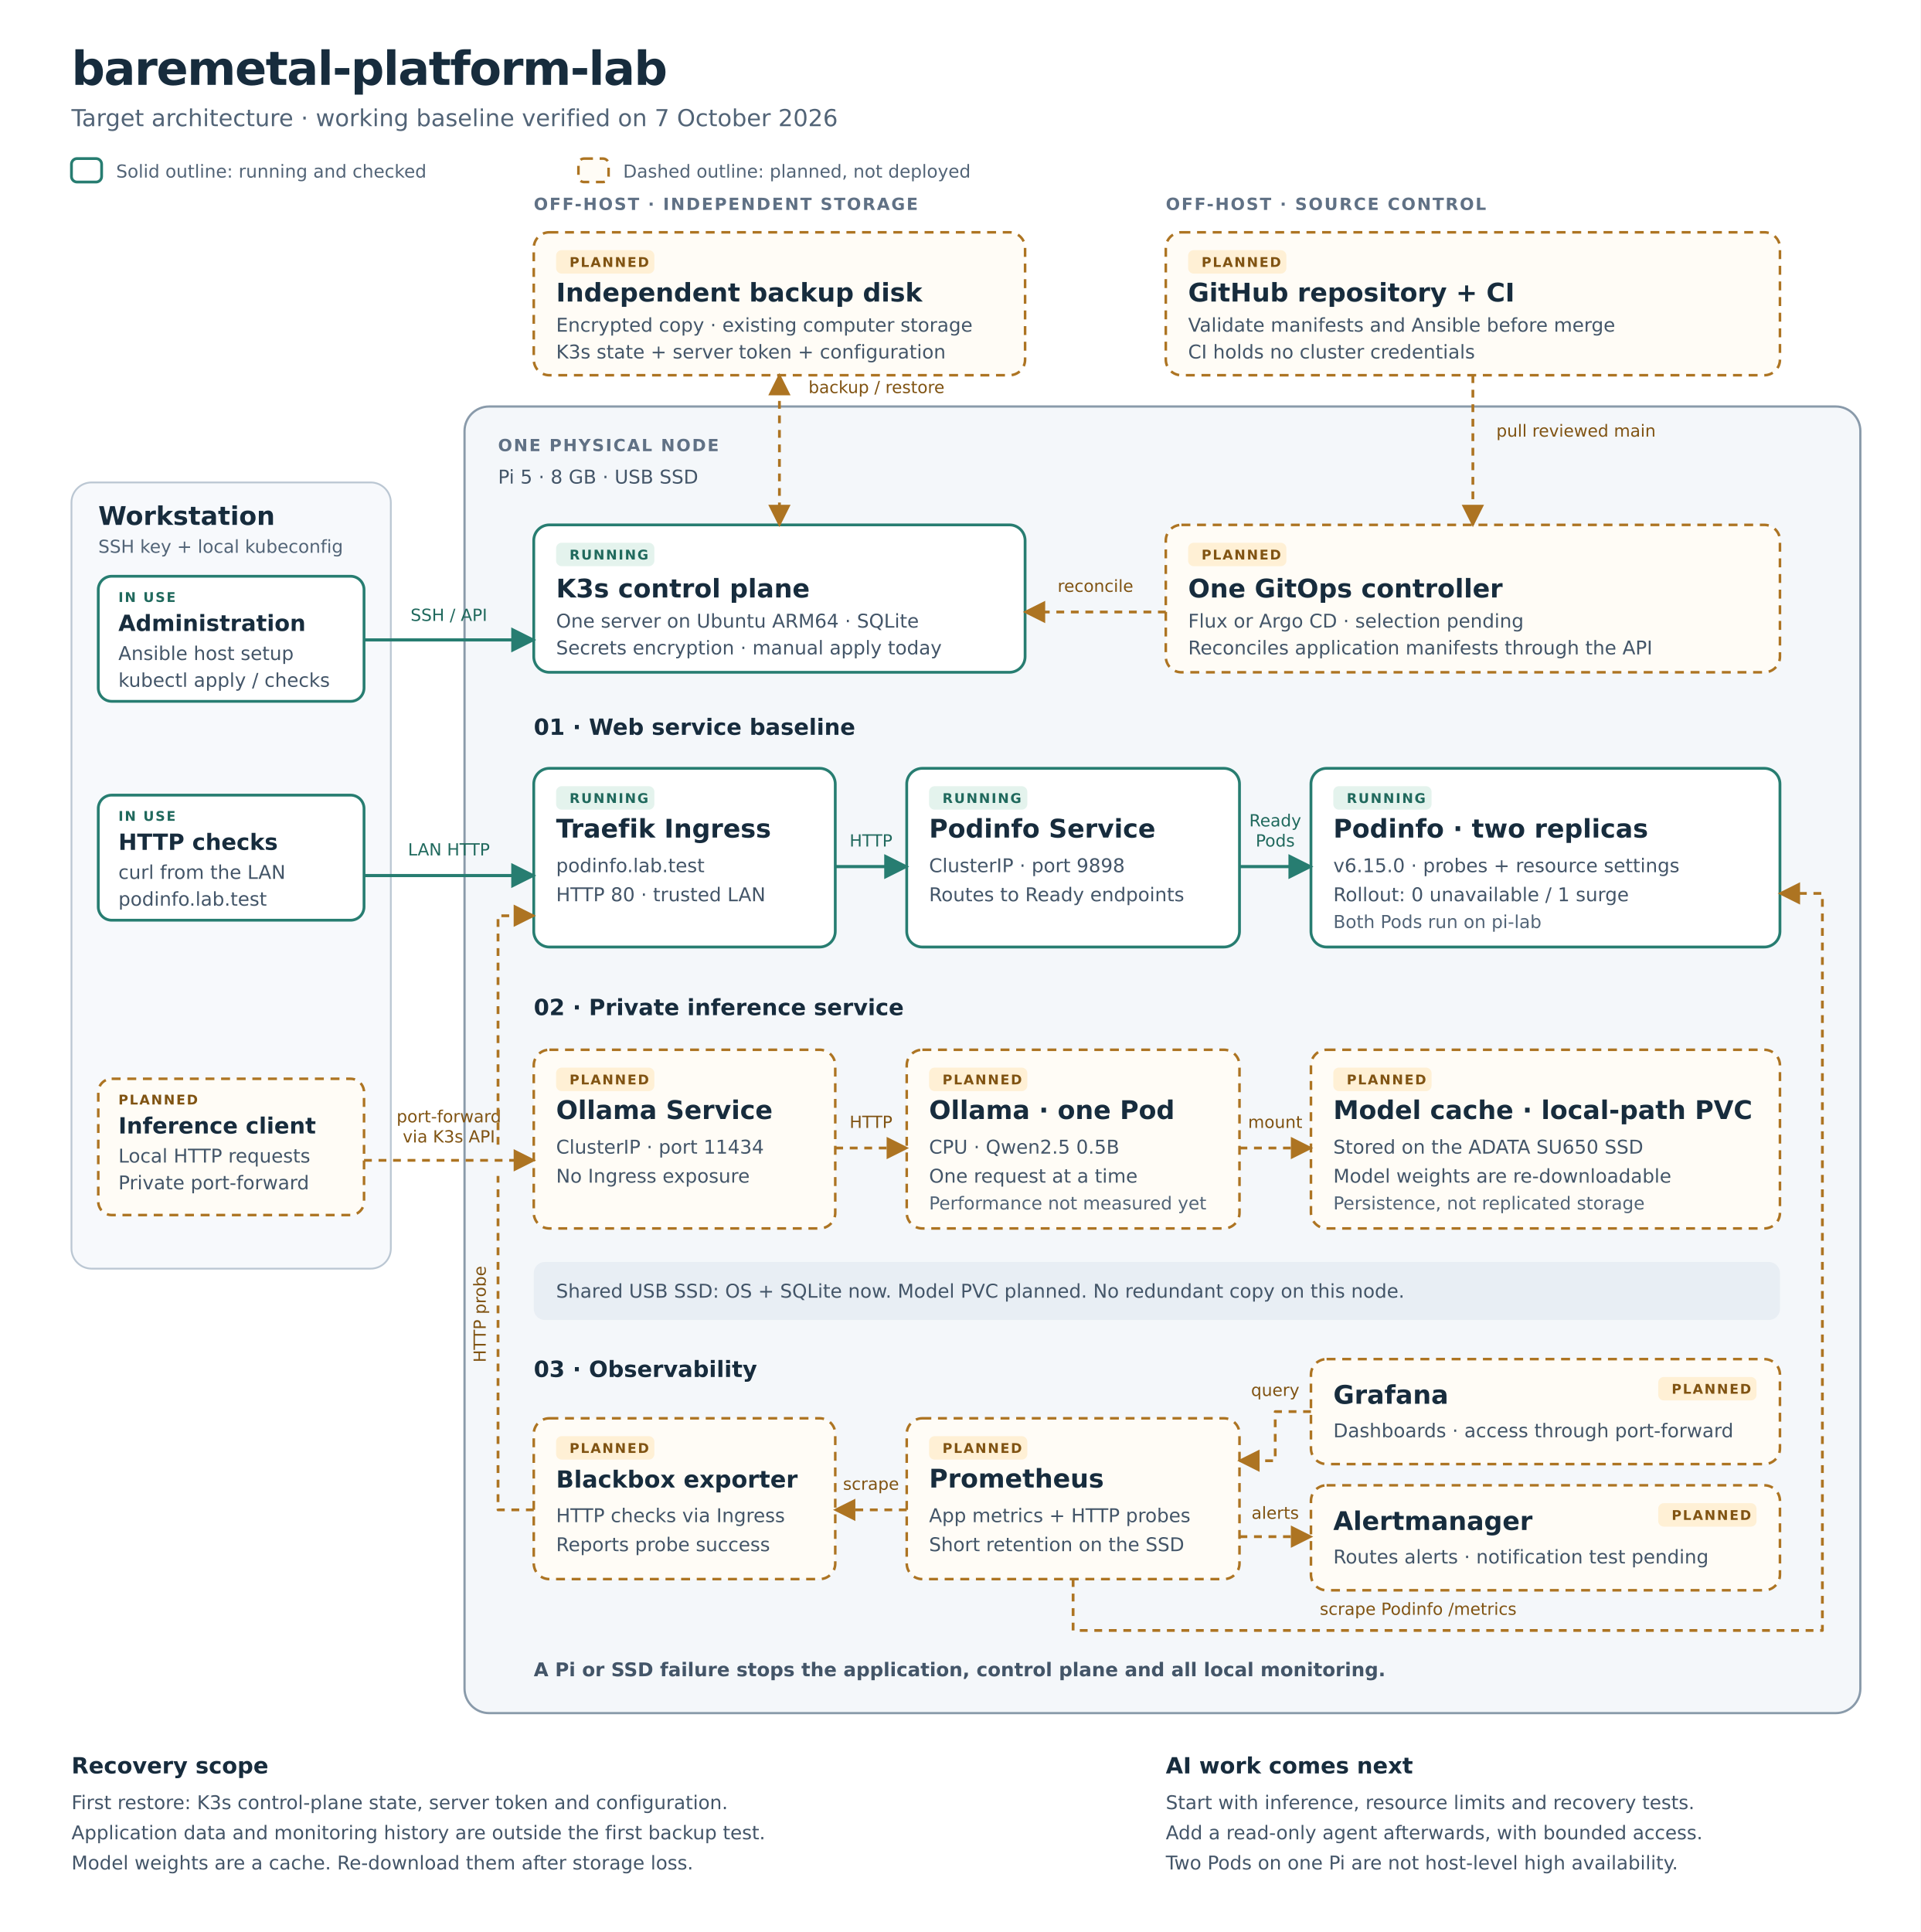
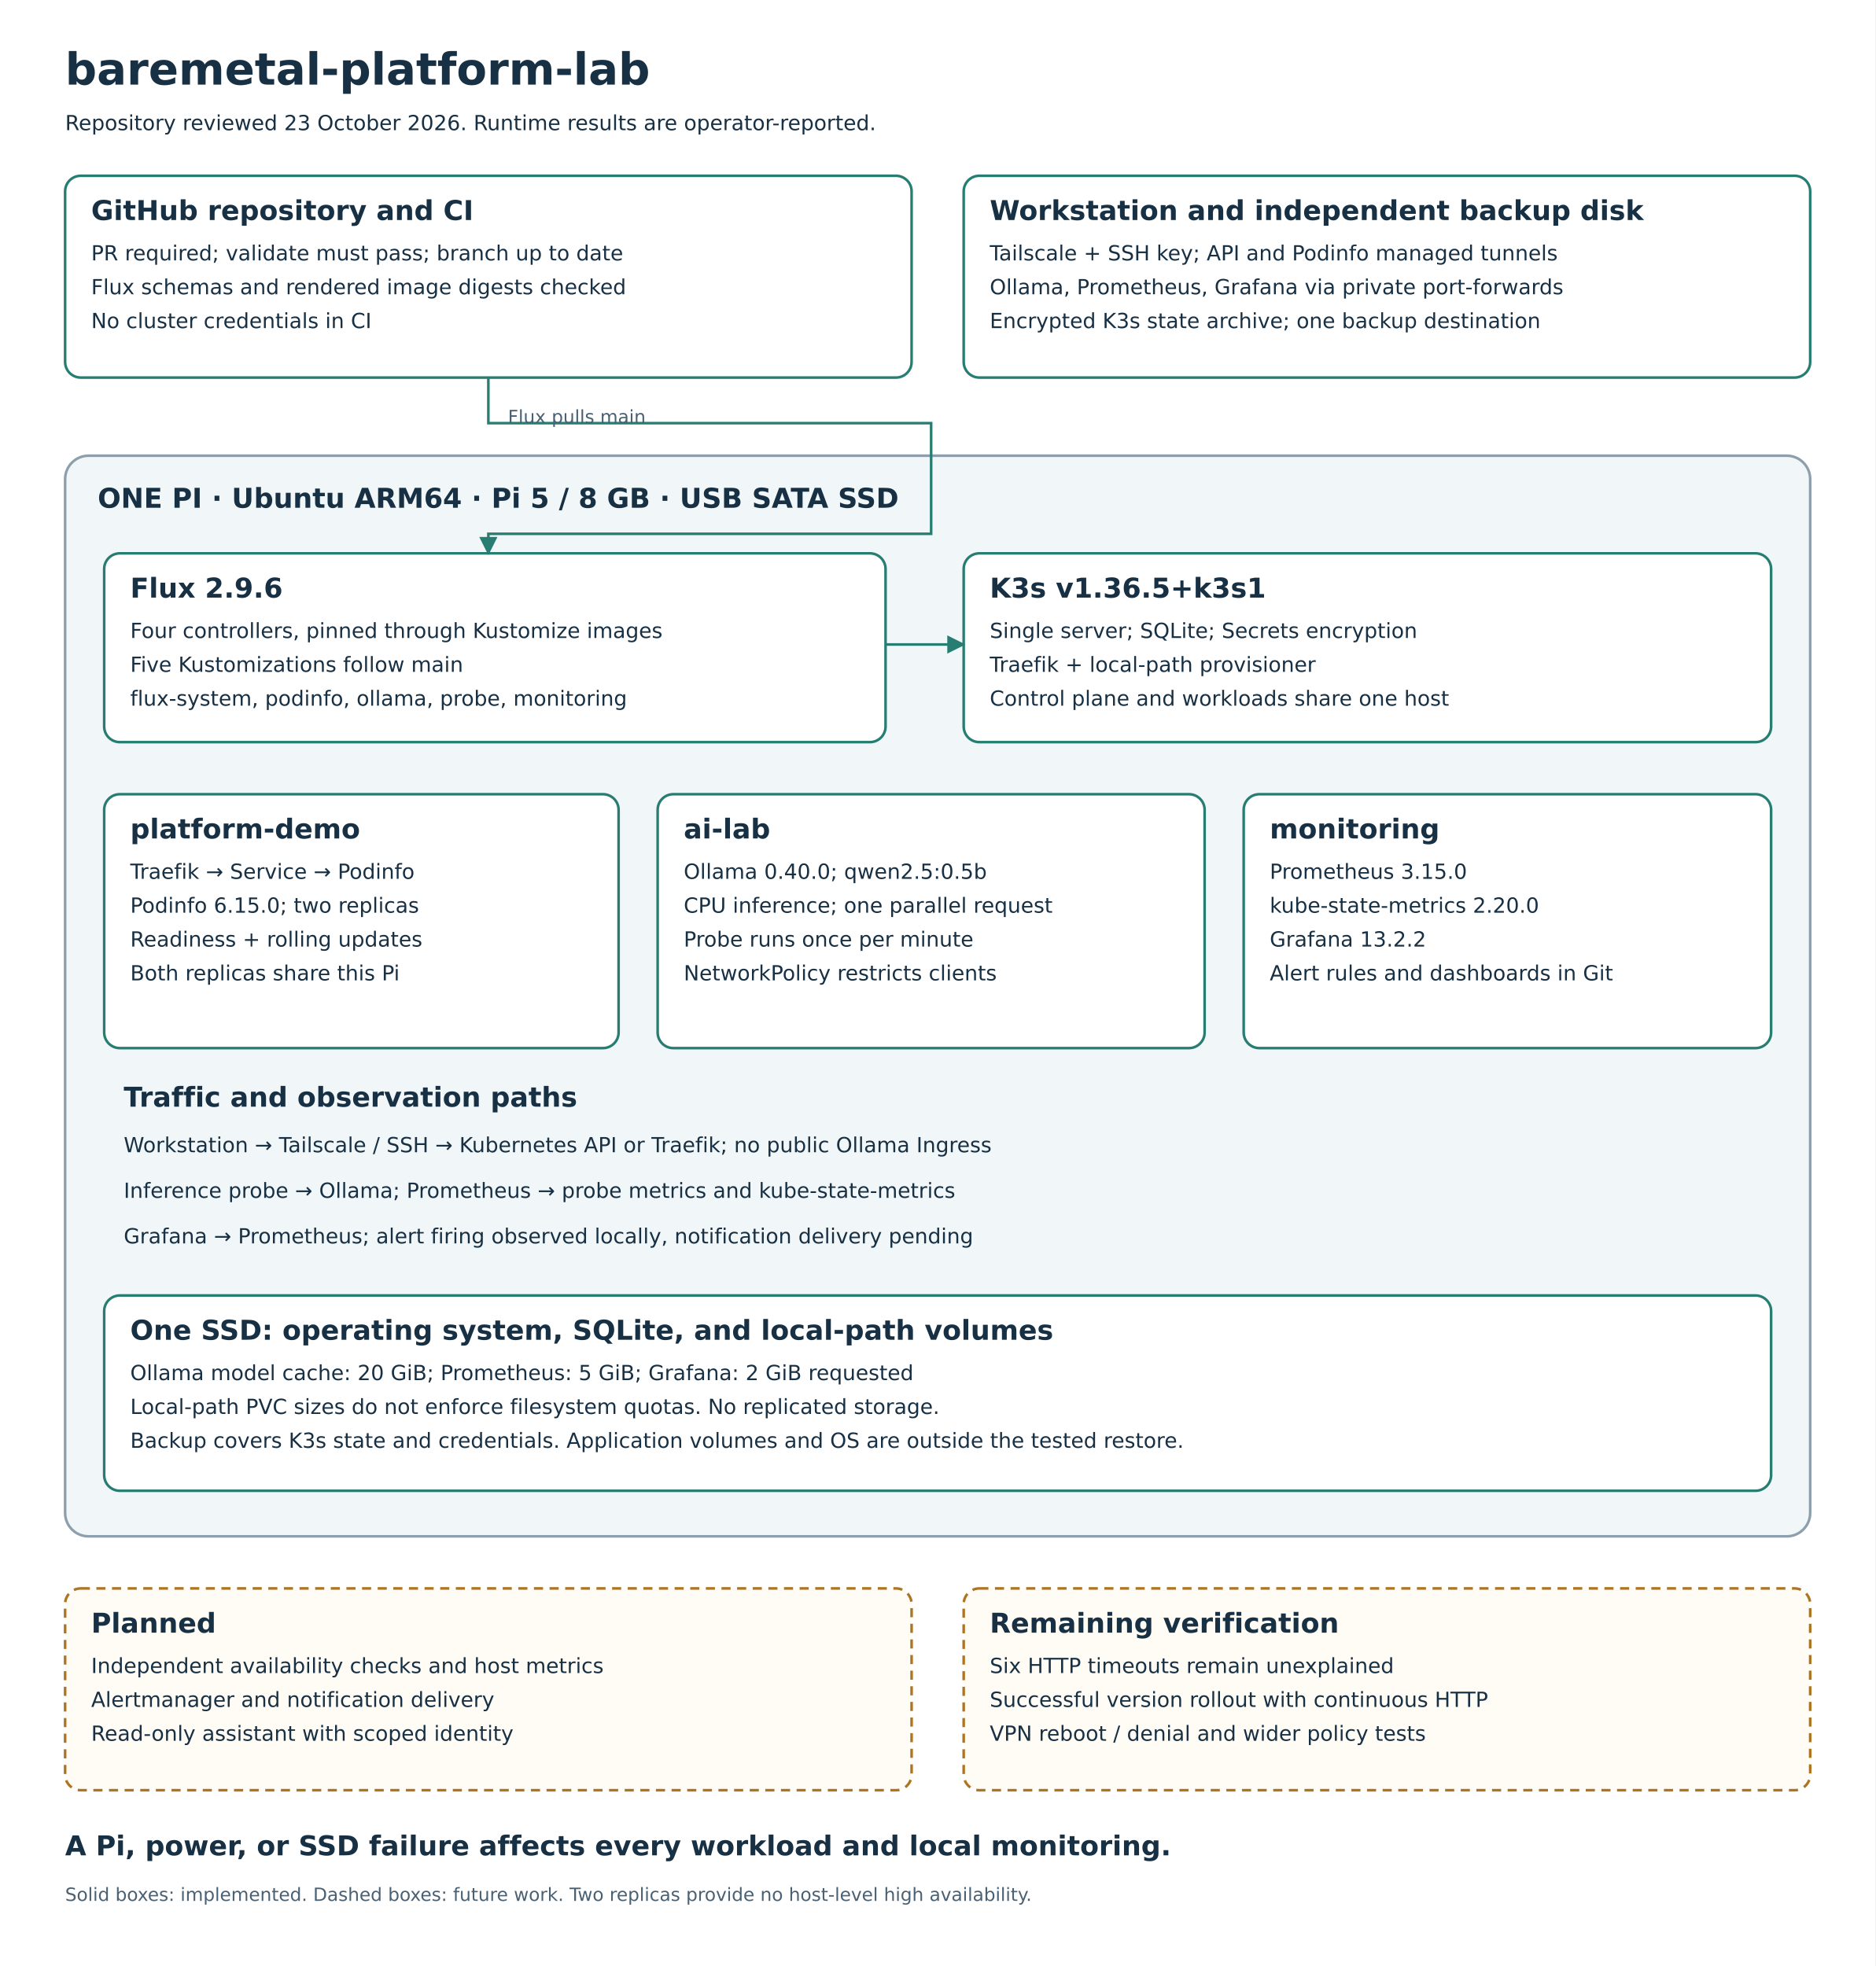
- <svg xmlns="http://www.w3.org/2000/svg" width="1720" height="1730" viewBox="0 0 1720 1730" role="img" aria-labelledby="title description">
+ <svg xmlns="http://www.w3.org/2000/svg" width="1440" height="1510" viewBox="0 0 1440 1510" role="img" aria-labelledby="title desc">
  <defs>
-     <style>
-       text { font-family: 'DejaVu Sans', Arial, sans-serif; fill: #172c3d; }
-       .title { font-size: 42px; font-weight: 700; letter-spacing: -1px; }
-       .subtitle { font-size: 21px; fill: #526477; }
-       .eyebrow { font-size: 15px; font-weight: 700; letter-spacing: 1.3px; fill: #607185; }
-       .section { font-size: 20px; font-weight: 700; }
-       .node-title { font-size: 23px; font-weight: 700; }
-       .body { font-size: 17px; fill: #435568; }
-       .small { font-size: 16px; fill: #526477; }
-       .current-node { fill: #ffffff; stroke: #277d71; stroke-width: 2.5; }
-       .planned-node { fill: #fffcf6; stroke: #ad7422; stroke-width: 2.3; stroke-dasharray: 8 6; }
-       .current-pill { fill: #e4f3ed; }
-       .planned-pill { fill: #fff0d5; }
-       .current-status { font-size: 12px; font-weight: 700; letter-spacing: 1.2px; fill: #20695d; }
-       .planned-status { font-size: 12px; font-weight: 700; letter-spacing: 1.2px; fill: #805312; }
-       .current-path { fill: none; stroke: #277d71; stroke-width: 2.8; stroke-linejoin: round; marker-end: url(#current-arrow); }
-       .planned-path { fill: none; stroke: #ad7422; stroke-width: 2.5; stroke-dasharray: 7 6; stroke-linejoin: round; marker-end: url(#planned-arrow); }
-       .current-label { font-size: 15px; font-weight: 500; fill: #20695d; }
-       .planned-label { font-size: 15px; font-weight: 500; fill: #805312; }
-     </style>
-     <marker id="current-arrow" viewBox="0 0 10 10" refX="9" refY="5" markerWidth="8" markerHeight="8" orient="auto-start-reverse">
-       <path d="M 0 0 L 10 5 L 0 10 Z" fill="#277d71" />
-     </marker>
-     <marker id="planned-arrow" viewBox="0 0 10 10" refX="9" refY="5" markerWidth="8" markerHeight="8" orient="auto-start-reverse">
-       <path d="M 0 0 L 10 5 L 0 10 Z" fill="#ad7422" />
+     <style>text{font-family:DejaVu Sans,sans-serif;fill:#183044}.title{font-size:34px;font-weight:bold}.head{font-size:21px;font-weight:bold}.body{font-size:16px}.small{font-size:14px;fill:#4a6173}.box{fill:white;stroke:#277d71;stroke-width:2}.future{fill:#fffcf6;stroke:#ad7422;stroke-width:2;stroke-dasharray:7 5}.line{fill:none;stroke:#277d71;stroke-width:2;marker-end:url(#arrow)}</style>
+     <marker id="arrow" viewBox="0 0 10 10" refX="9" refY="5" markerWidth="7" markerHeight="7" orient="auto-start-reverse">
+       <path d="M0 0 L10 5 L0 10 Z" fill="#277d71" />
    </marker>
  </defs>
-   <rect width="1720" height="1730" fill="#ffffff" />
-   <text x="64" y="76" class="title">baremetal-platform-lab</text>
-   <text x="64" y="113" class="subtitle">Target architecture · working baseline verified on 7 October 2026</text>
-   <rect x="64" y="142" width="27" height="21" rx="5" class="current-node" />
-   <text x="104" y="159" class="small">Solid outline: running and checked</text>
-   <rect x="518" y="142" width="27" height="21" rx="5" class="planned-node" />
-   <text x="558" y="159" class="small">Dashed outline: planned, not deployed</text>
-   <text x="478" y="188" class="eyebrow">OFF-HOST · INDEPENDENT STORAGE</text>
-   <rect x="478" y="208" width="440" height="128" rx="14" class="planned-node" />
-   <rect x="498" y="224" width="88" height="21" rx="5" class="planned-pill" />
-   <text x="510" y="239" class="planned-status">PLANNED</text>
-   <text x="498" y="270" class="node-title">Independent backup disk</text>
-   <text x="498" y="297" class="body">Encrypted copy · existing computer storage</text>
-   <text x="498" y="321" class="body">K3s state + server token + configuration</text>
-   <text x="1044" y="188" class="eyebrow">OFF-HOST · SOURCE CONTROL</text>
-   <rect x="1044" y="208" width="550" height="128" rx="14" class="planned-node" />
-   <rect x="1064" y="224" width="88" height="21" rx="5" class="planned-pill" />
-   <text x="1076" y="239" class="planned-status">PLANNED</text>
-   <text x="1064" y="270" class="node-title">GitHub repository + CI</text>
-   <text x="1064" y="297" class="body">Validate manifests and Ansible before merge</text>
-   <text x="1064" y="321" class="body">CI holds no cluster credentials</text>
-   <rect x="416" y="364" width="1250" height="1170" rx="22" fill="#f4f7fa" stroke="#899aaa" stroke-width="2" />
-   <text x="446" y="404" class="eyebrow">ONE PHYSICAL NODE</text>
-   <text x="446" y="433" class="body">Pi 5 · 8 GB · USB SSD</text>
-   <rect x="64" y="432" width="286" height="704" rx="18" fill="#f7f9fc" stroke="#bbc7d3" stroke-width="1.6" />
-   <text x="88" y="470" class="node-title">Workstation</text>
-   <text x="88" y="495" class="small">SSH key + local kubeconfig</text>
-   <rect x="88" y="516" width="238" height="112" rx="12" class="current-node" />
-   <text x="106" y="539" class="current-status">IN USE</text>
-   <text x="106" y="565" class="section">Administration</text>
-   <text x="106" y="591" class="body">Ansible host setup</text>
-   <text x="106" y="615" class="body">kubectl apply / checks</text>
-   <rect x="88" y="712" width="238" height="112" rx="12" class="current-node" />
-   <text x="106" y="735" class="current-status">IN USE</text>
-   <text x="106" y="761" class="section">HTTP checks</text>
-   <text x="106" y="787" class="body">curl from the LAN</text>
-   <text x="106" y="811" class="body">podinfo.lab.test</text>
-   <rect x="88" y="966" width="238" height="122" rx="12" class="planned-node" />
-   <text x="106" y="989" class="planned-status">PLANNED</text>
-   <text x="106" y="1015" class="section">Inference client</text>
-   <text x="106" y="1041" class="body">Local HTTP requests</text>
-   <text x="106" y="1065" class="body">Private port-forward</text>
-   <rect x="478" y="470" width="440" height="132" rx="14" class="current-node" />
-   <rect x="498" y="486" width="88" height="21" rx="5" class="current-pill" />
-   <text x="510" y="501" class="current-status">RUNNING</text>
-   <text x="498" y="535" class="node-title">K3s control plane</text>
-   <text x="498" y="562" class="body">One server on Ubuntu ARM64 · SQLite</text>
-   <text x="498" y="586" class="body">Secrets encryption · manual apply today</text>
-   <rect x="1044" y="470" width="550" height="132" rx="14" class="planned-node" />
-   <rect x="1064" y="486" width="88" height="21" rx="5" class="planned-pill" />
-   <text x="1076" y="501" class="planned-status">PLANNED</text>
-   <text x="1064" y="535" class="node-title">One GitOps controller</text>
-   <text x="1064" y="562" class="body">Flux or Argo CD · selection pending</text>
-   <text x="1064" y="586" class="body">Reconciles application manifests through the API</text>
-   <path d="M 326 573 H 478" class="current-path" />
-   <text x="402" y="556" text-anchor="middle" class="current-label">SSH / API</text>
-   <path d="M 698 470 V 336" class="planned-path" marker-start="url(#planned-arrow)" />
-   <text x="724" y="352" class="planned-label">backup / restore</text>
-   <path d="M 1319 336 V 470" class="planned-path" />
-   <text x="1340" y="391" class="planned-label">pull reviewed main</text>
-   <path d="M 1044 548 H 918" class="planned-path" />
-   <text x="981" y="530" text-anchor="middle" class="planned-label">reconcile</text>
-   <text x="478" y="658" class="section">01 · Web service baseline</text>
-   <rect x="478" y="688" width="270" height="160" rx="14" class="current-node" />
-   <rect x="498" y="704" width="88" height="21" rx="5" class="current-pill" />
-   <text x="510" y="719" class="current-status">RUNNING</text>
-   <text x="498" y="750" class="node-title">Traefik Ingress</text>
-   <text x="498" y="781" class="body">podinfo.lab.test</text>
-   <text x="498" y="807" class="body">HTTP 80 · trusted LAN</text>
-   <rect x="812" y="688" width="298" height="160" rx="14" class="current-node" />
-   <rect x="832" y="704" width="88" height="21" rx="5" class="current-pill" />
-   <text x="844" y="719" class="current-status">RUNNING</text>
-   <text x="832" y="750" class="node-title">Podinfo Service</text>
-   <text x="832" y="781" class="body">ClusterIP · port 9898</text>
-   <text x="832" y="807" class="body">Routes to Ready endpoints</text>
-   <rect x="1174" y="688" width="420" height="160" rx="14" class="current-node" />
-   <rect x="1194" y="704" width="88" height="21" rx="5" class="current-pill" />
-   <text x="1206" y="719" class="current-status">RUNNING</text>
-   <text x="1194" y="750" class="node-title">Podinfo · two replicas</text>
-   <text x="1194" y="781" class="body">v6.15.0 · probes + resource settings</text>
-   <text x="1194" y="807" class="body">Rollout: 0 unavailable / 1 surge</text>
-   <text x="1194" y="831" class="small">Both Pods run on pi-lab</text>
-   <path d="M 326 784 H 478" class="current-path" />
-   <text x="402" y="766" text-anchor="middle" class="current-label">LAN HTTP</text>
-   <path d="M 748 776 H 812" class="current-path" />
-   <text x="780" y="758" text-anchor="middle" class="current-label">HTTP</text>
-   <path d="M 1110 776 H 1174" class="current-path" />
-   <text x="1142" y="740" text-anchor="middle" class="current-label">Ready</text>
-   <text x="1142" y="758" text-anchor="middle" class="current-label">Pods</text>
-   <text x="478" y="909" class="section">02 · Private inference service</text>
-   <rect x="478" y="940" width="270" height="160" rx="14" class="planned-node" />
-   <rect x="498" y="956" width="88" height="21" rx="5" class="planned-pill" />
-   <text x="510" y="971" class="planned-status">PLANNED</text>
-   <text x="498" y="1002" class="node-title">Ollama Service</text>
-   <text x="498" y="1033" class="body">ClusterIP · port 11434</text>
-   <text x="498" y="1059" class="body">No Ingress exposure</text>
-   <rect x="812" y="940" width="298" height="160" rx="14" class="planned-node" />
-   <rect x="832" y="956" width="88" height="21" rx="5" class="planned-pill" />
-   <text x="844" y="971" class="planned-status">PLANNED</text>
-   <text x="832" y="1002" class="node-title">Ollama · one Pod</text>
-   <text x="832" y="1033" class="body">CPU · Qwen2.5 0.5B</text>
-   <text x="832" y="1059" class="body">One request at a time</text>
-   <text x="832" y="1083" class="small">Performance not measured yet</text>
-   <rect x="1174" y="940" width="420" height="160" rx="14" class="planned-node" />
-   <rect x="1194" y="956" width="88" height="21" rx="5" class="planned-pill" />
-   <text x="1206" y="971" class="planned-status">PLANNED</text>
-   <text x="1194" y="1002" class="node-title">Model cache · local-path PVC</text>
-   <text x="1194" y="1033" class="body">Stored on the ADATA SU650 SSD</text>
-   <text x="1194" y="1059" class="body">Model weights are re-downloadable</text>
-   <text x="1194" y="1083" class="small">Persistence, not replicated storage</text>
-   <path d="M 326 1039 H 478" class="planned-path" />
-   <text x="402" y="1005" text-anchor="middle" class="planned-label">port-forward</text>
-   <text x="402" y="1023" text-anchor="middle" class="planned-label">via K3s API</text>
-   <path d="M 748 1028 H 812" class="planned-path" />
-   <text x="780" y="1010" text-anchor="middle" class="planned-label">HTTP</text>
-   <path d="M 1110 1028 H 1174" class="planned-path" />
-   <text x="1142" y="1010" text-anchor="middle" class="planned-label">mount</text>
-   <rect x="478" y="1130" width="1116" height="52" rx="10" fill="#e8eef4" />
-   <text x="498" y="1162" class="body">Shared USB SSD: OS + SQLite now. Model PVC planned. No redundant copy on this node.</text>
-   <text x="478" y="1233" class="section">03 · Observability</text>
-   <rect x="478" y="1270" width="270" height="144" rx="14" class="planned-node" />
-   <rect x="498" y="1286" width="88" height="21" rx="5" class="planned-pill" />
-   <text x="510" y="1301" class="planned-status">PLANNED</text>
-   <text x="498" y="1332" class="node-title" style="font-size:21px">Blackbox exporter</text>
-   <text x="498" y="1363" class="body">HTTP checks via Ingress</text>
-   <text x="498" y="1389" class="body">Reports probe success</text>
-   <rect x="812" y="1270" width="298" height="144" rx="14" class="planned-node" />
-   <rect x="832" y="1286" width="88" height="21" rx="5" class="planned-pill" />
-   <text x="844" y="1301" class="planned-status">PLANNED</text>
-   <text x="832" y="1332" class="node-title">Prometheus</text>
-   <text x="832" y="1363" class="body">App metrics + HTTP probes</text>
-   <text x="832" y="1389" class="body">Short retention on the SSD</text>
-   <rect x="1174" y="1217" width="420" height="94" rx="14" class="planned-node" />
-   <text x="1194" y="1257" class="node-title">Grafana</text>
-   <rect x="1485" y="1233" width="88" height="21" rx="5" class="planned-pill" />
-   <text x="1497" y="1248" class="planned-status">PLANNED</text>
-   <text x="1194" y="1287" class="body">Dashboards · access through port-forward</text>
-   <rect x="1174" y="1330" width="420" height="94" rx="14" class="planned-node" />
-   <text x="1194" y="1370" class="node-title">Alertmanager</text>
-   <rect x="1485" y="1346" width="88" height="21" rx="5" class="planned-pill" />
-   <text x="1497" y="1361" class="planned-status">PLANNED</text>
-   <text x="1194" y="1400" class="body">Routes alerts · notification test pending</text>
-   <path d="M 478 1352 H 446 V 1053" class="planned-path" style="marker-end:none" />
-   <path d="M 446 1025 V 820 H 478" class="planned-path" />
-   <text x="435" y="1220" class="planned-label" transform="rotate(-90 435 1220)">HTTP probe</text>
-   <path d="M 812 1352 H 748" class="planned-path" />
-   <text x="780" y="1334" text-anchor="middle" class="planned-label">scrape</text>
-   <path d="M 1174 1264 H 1142 V 1308 H 1110" class="planned-path" />
-   <text x="1142" y="1250" text-anchor="middle" class="planned-label">query</text>
-   <path d="M 1110 1376 H 1174" class="planned-path" />
-   <text x="1142" y="1360" text-anchor="middle" class="planned-label">alerts</text>
-   <path d="M 961 1414 V 1460 H 1632 V 800 H 1594" class="planned-path" />
-   <text x="1270" y="1446" text-anchor="middle" class="planned-label">scrape Podinfo /metrics</text>
-   <text x="478" y="1501" class="body" style="font-weight:700">A Pi or SSD failure stops the application, control plane and all local monitoring.</text>
-   <text x="64" y="1588" class="section">Recovery scope</text>
-   <text x="64" y="1620" class="body">First restore: K3s control-plane state, server token and configuration.</text>
-   <text x="64" y="1647" class="body">Application data and monitoring history are outside the first backup test.</text>
-   <text x="64" y="1674" class="body">Model weights are a cache. Re-download them after storage loss.</text>
-   <text x="1044" y="1588" class="section">AI work comes next</text>
-   <text x="1044" y="1620" class="body">Start with inference, resource limits and recovery tests.</text>
-   <text x="1044" y="1647" class="body">Add a read-only agent afterwards, with bounded access.</text>
-   <text x="1044" y="1674" class="body">Two Pods on one Pi are not host-level high availability.</text>
+   <rect width="1440" height="1510" fill="#fff" />
+   <text x="50" y="65" class="title">baremetal-platform-lab</text>
+   <text x="50" y="100" class="body">Repository reviewed 23 October 2026. Runtime results are operator-reported.</text>
+   <rect x="50" y="135" width="650" height="155" rx="12" class="box" />
+   <text x="70" y="169" class="head">GitHub repository and CI</text>
+   <text x="70" y="200" class="body">PR required; validate must pass; branch up to date</text>
+   <text x="70" y="226" class="body">Flux schemas and rendered image digests checked</text>
+   <text x="70" y="252" class="body">No cluster credentials in CI</text>
+   <rect x="740" y="135" width="650" height="155" rx="12" class="box" />
+   <text x="760" y="169" class="head">Workstation and independent backup disk</text>
+   <text x="760" y="200" class="body">Tailscale + SSH key; API and Podinfo managed tunnels</text>
+   <text x="760" y="226" class="body">Ollama, Prometheus, Grafana via private port-forwards</text>
+   <text x="760" y="252" class="body">Encrypted K3s state archive; one backup destination</text>
+   <rect x="50" y="350" width="1340" height="830" rx="18" fill="#f1f6f8" stroke="#8d9eac" stroke-width="2" />
+   <text x="75" y="390" class="head">ONE PI · Ubuntu ARM64 · Pi 5 / 8 GB · USB SATA SSD</text>
+   <rect x="80" y="425" width="600" height="145" rx="12" class="box" />
+   <text x="100" y="459" class="head">Flux 2.9.6</text>
+   <text x="100" y="490" class="body">Four controllers, pinned through Kustomize images</text>
+   <text x="100" y="516" class="body">Five Kustomizations follow main</text>
+   <text x="100" y="542" class="body">flux-system, podinfo, ollama, probe, monitoring</text>
+   <rect x="740" y="425" width="620" height="145" rx="12" class="box" />
+   <text x="760" y="459" class="head">K3s v1.36.5+k3s1</text>
+   <text x="760" y="490" class="body">Single server; SQLite; Secrets encryption</text>
+   <text x="760" y="516" class="body">Traefik + local-path provisioner</text>
+   <text x="760" y="542" class="body">Control plane and workloads share one host</text>
+   <path d="M375 290 V325 H715 V410 H375 V425" class="line" />
+   <text x="390" y="325" class="small">Flux pulls main</text>
+   <path d="M680 495 H740" class="line" />
+   <rect x="80" y="610" width="395" height="195" rx="12" class="box" />
+   <text x="100" y="644" class="head">platform-demo</text>
+   <text x="100" y="675" class="body">Traefik → Service → Podinfo</text>
+   <text x="100" y="701" class="body">Podinfo 6.15.0; two replicas</text>
+   <text x="100" y="727" class="body">Readiness + rolling updates</text>
+   <text x="100" y="753" class="body">Both replicas share this Pi</text>
+   <rect x="505" y="610" width="420" height="195" rx="12" class="box" />
+   <text x="525" y="644" class="head">ai-lab</text>
+   <text x="525" y="675" class="body">Ollama 0.40.0; qwen2.5:0.5b</text>
+   <text x="525" y="701" class="body">CPU inference; one parallel request</text>
+   <text x="525" y="727" class="body">Probe runs once per minute</text>
+   <text x="525" y="753" class="body">NetworkPolicy restricts clients</text>
+   <rect x="955" y="610" width="405" height="195" rx="12" class="box" />
+   <text x="975" y="644" class="head">monitoring</text>
+   <text x="975" y="675" class="body">Prometheus 3.15.0</text>
+   <text x="975" y="701" class="body">kube-state-metrics 2.20.0</text>
+   <text x="975" y="727" class="body">Grafana 13.2.2</text>
+   <text x="975" y="753" class="body">Alert rules and dashboards in Git</text>
+   <text x="95" y="850" class="head">Traffic and observation paths</text>
+   <text x="95" y="885" class="body">Workstation → Tailscale / SSH → Kubernetes API or Traefik; no public Ollama Ingress</text>
+   <text x="95" y="920" class="body">Inference probe → Ollama; Prometheus → probe metrics and kube-state-metrics</text>
+   <text x="95" y="955" class="body">Grafana → Prometheus; alert firing observed locally, notification delivery pending</text>
+   <rect x="80" y="995" width="1280" height="150" rx="12" class="box" />
+   <text x="100" y="1029" class="head">One SSD: operating system, SQLite, and local-path volumes</text>
+   <text x="100" y="1060" class="body">Ollama model cache: 20 GiB; Prometheus: 5 GiB; Grafana: 2 GiB requested</text>
+   <text x="100" y="1086" class="body">Local-path PVC sizes do not enforce filesystem quotas. No replicated storage.</text>
+   <text x="100" y="1112" class="body">Backup covers K3s state and credentials. Application volumes and OS are outside the tested restore.</text>
+   <rect x="50" y="1220" width="650" height="155" rx="12" class="future" />
+   <text x="70" y="1254" class="head">Planned</text>
+   <text x="70" y="1285" class="body">Independent availability checks and host metrics</text>
+   <text x="70" y="1311" class="body">Alertmanager and notification delivery</text>
+   <text x="70" y="1337" class="body">Read-only assistant with scoped identity</text>
+   <rect x="740" y="1220" width="650" height="155" rx="12" class="future" />
+   <text x="760" y="1254" class="head">Remaining verification</text>
+   <text x="760" y="1285" class="body">Six HTTP timeouts remain unexplained</text>
+   <text x="760" y="1311" class="body">Successful version rollout with continuous HTTP</text>
+   <text x="760" y="1337" class="body">VPN reboot / denial and wider policy tests</text>
+   <text x="50" y="1425" class="head">A Pi, power, or SSD failure affects every workload and local monitoring.</text>
+   <text x="50" y="1460" class="small">Solid boxes: implemented. Dashed boxes: future work. Two replicas provide no host-level high availability.</text>
</svg>
